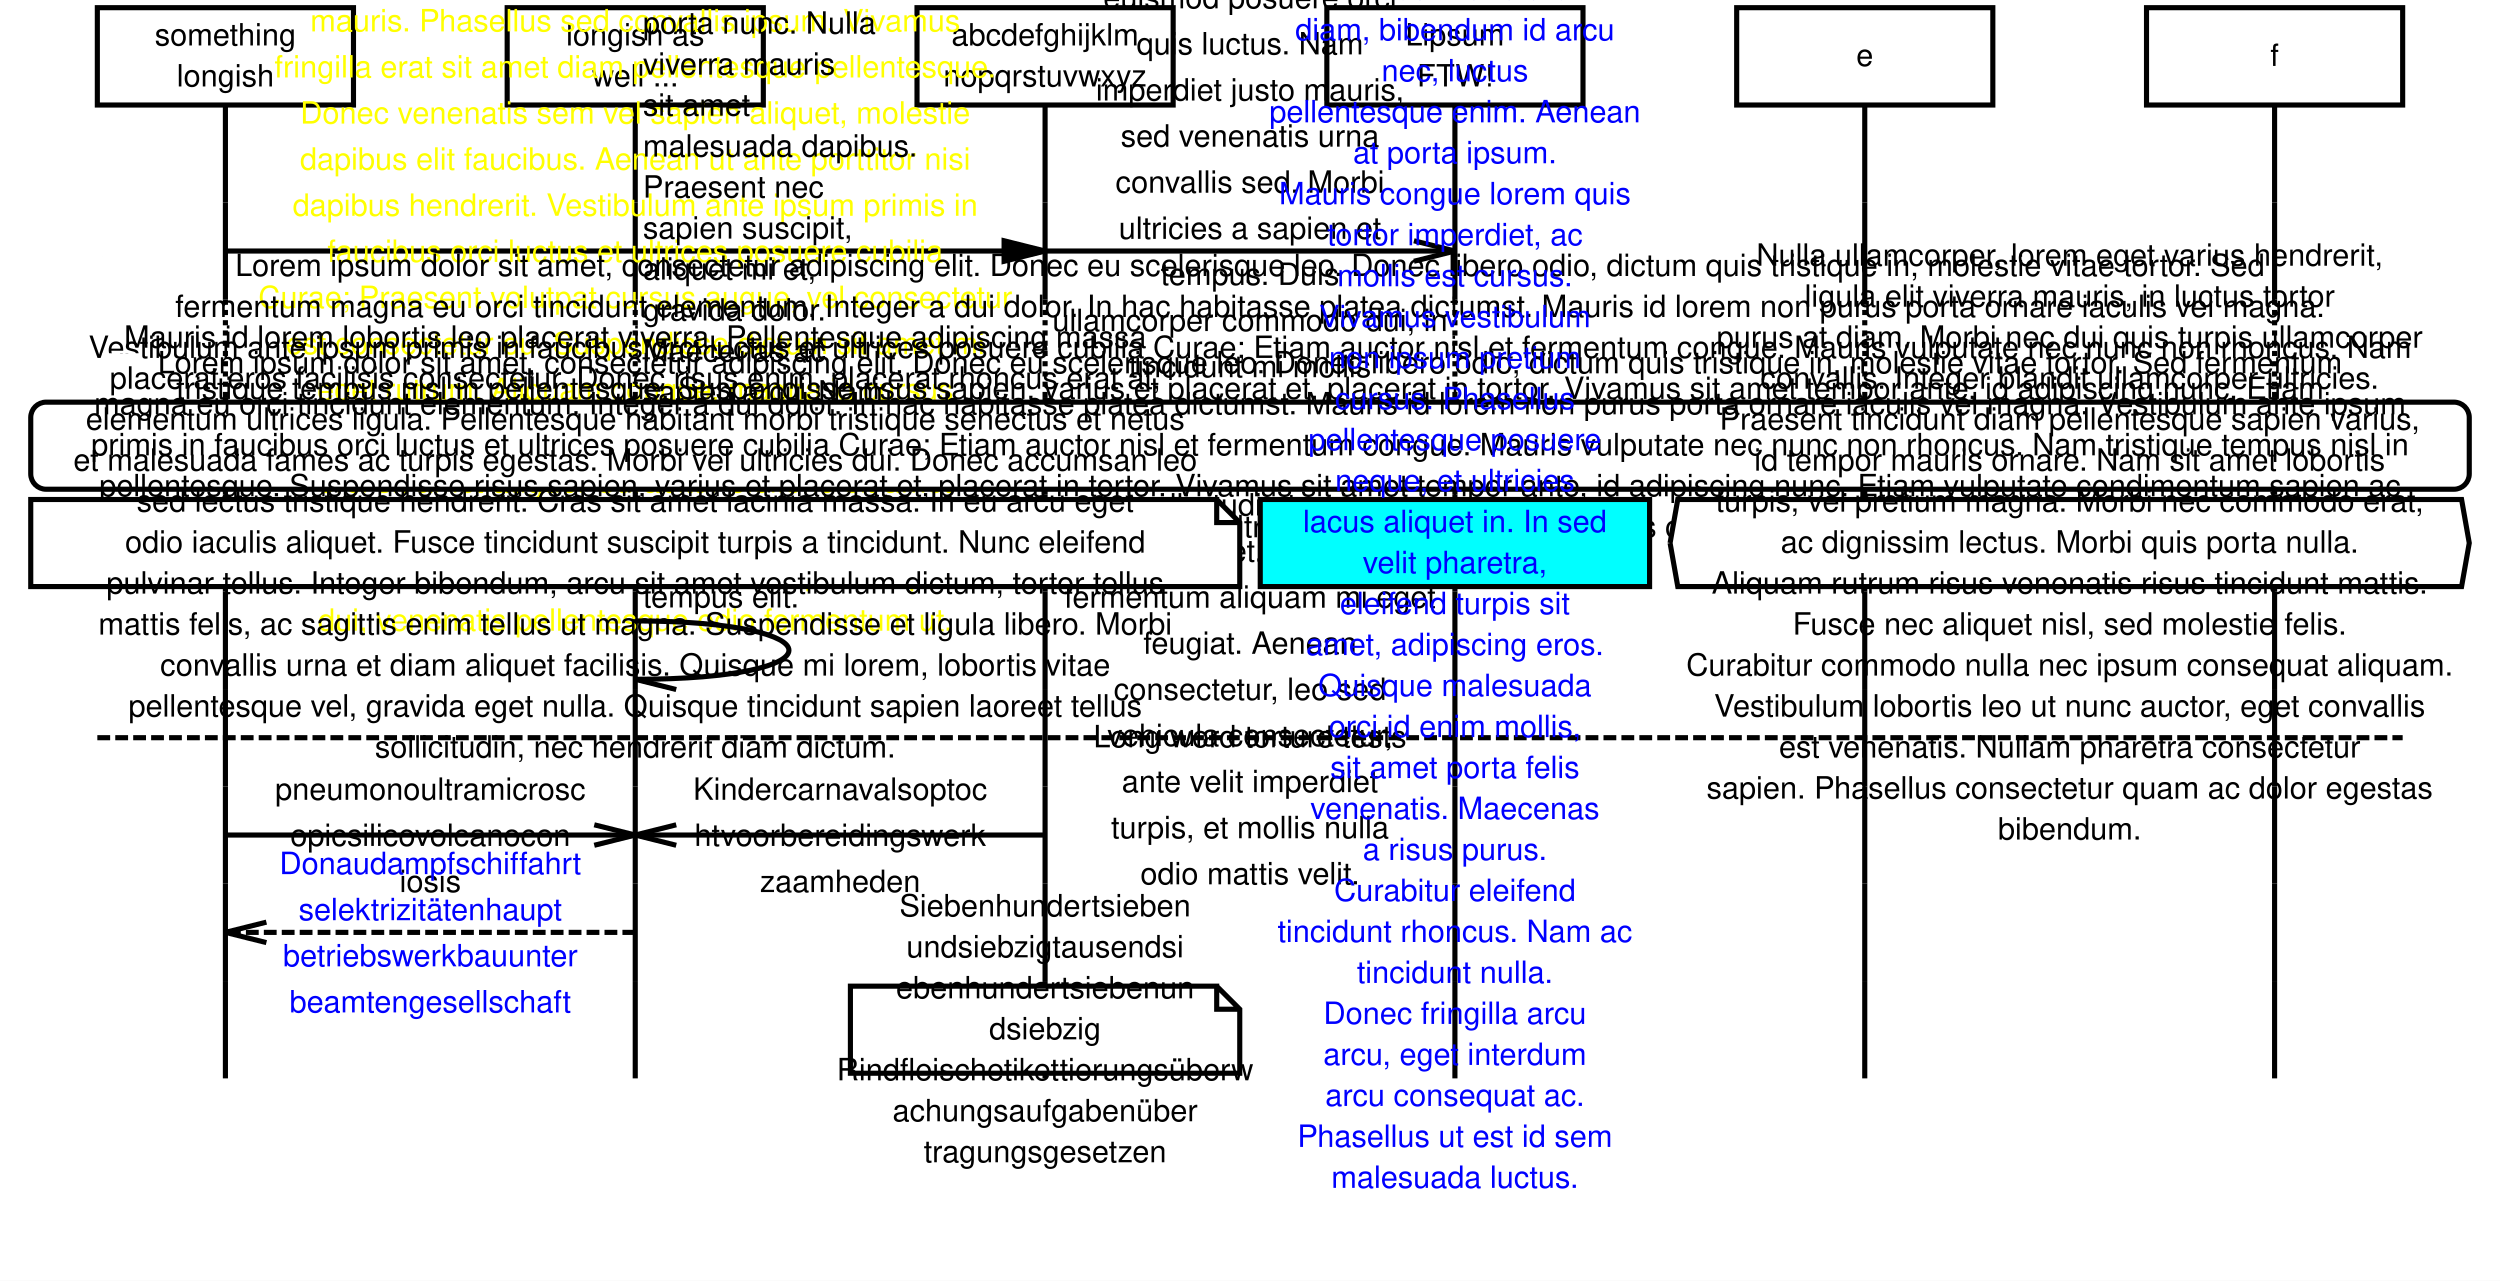
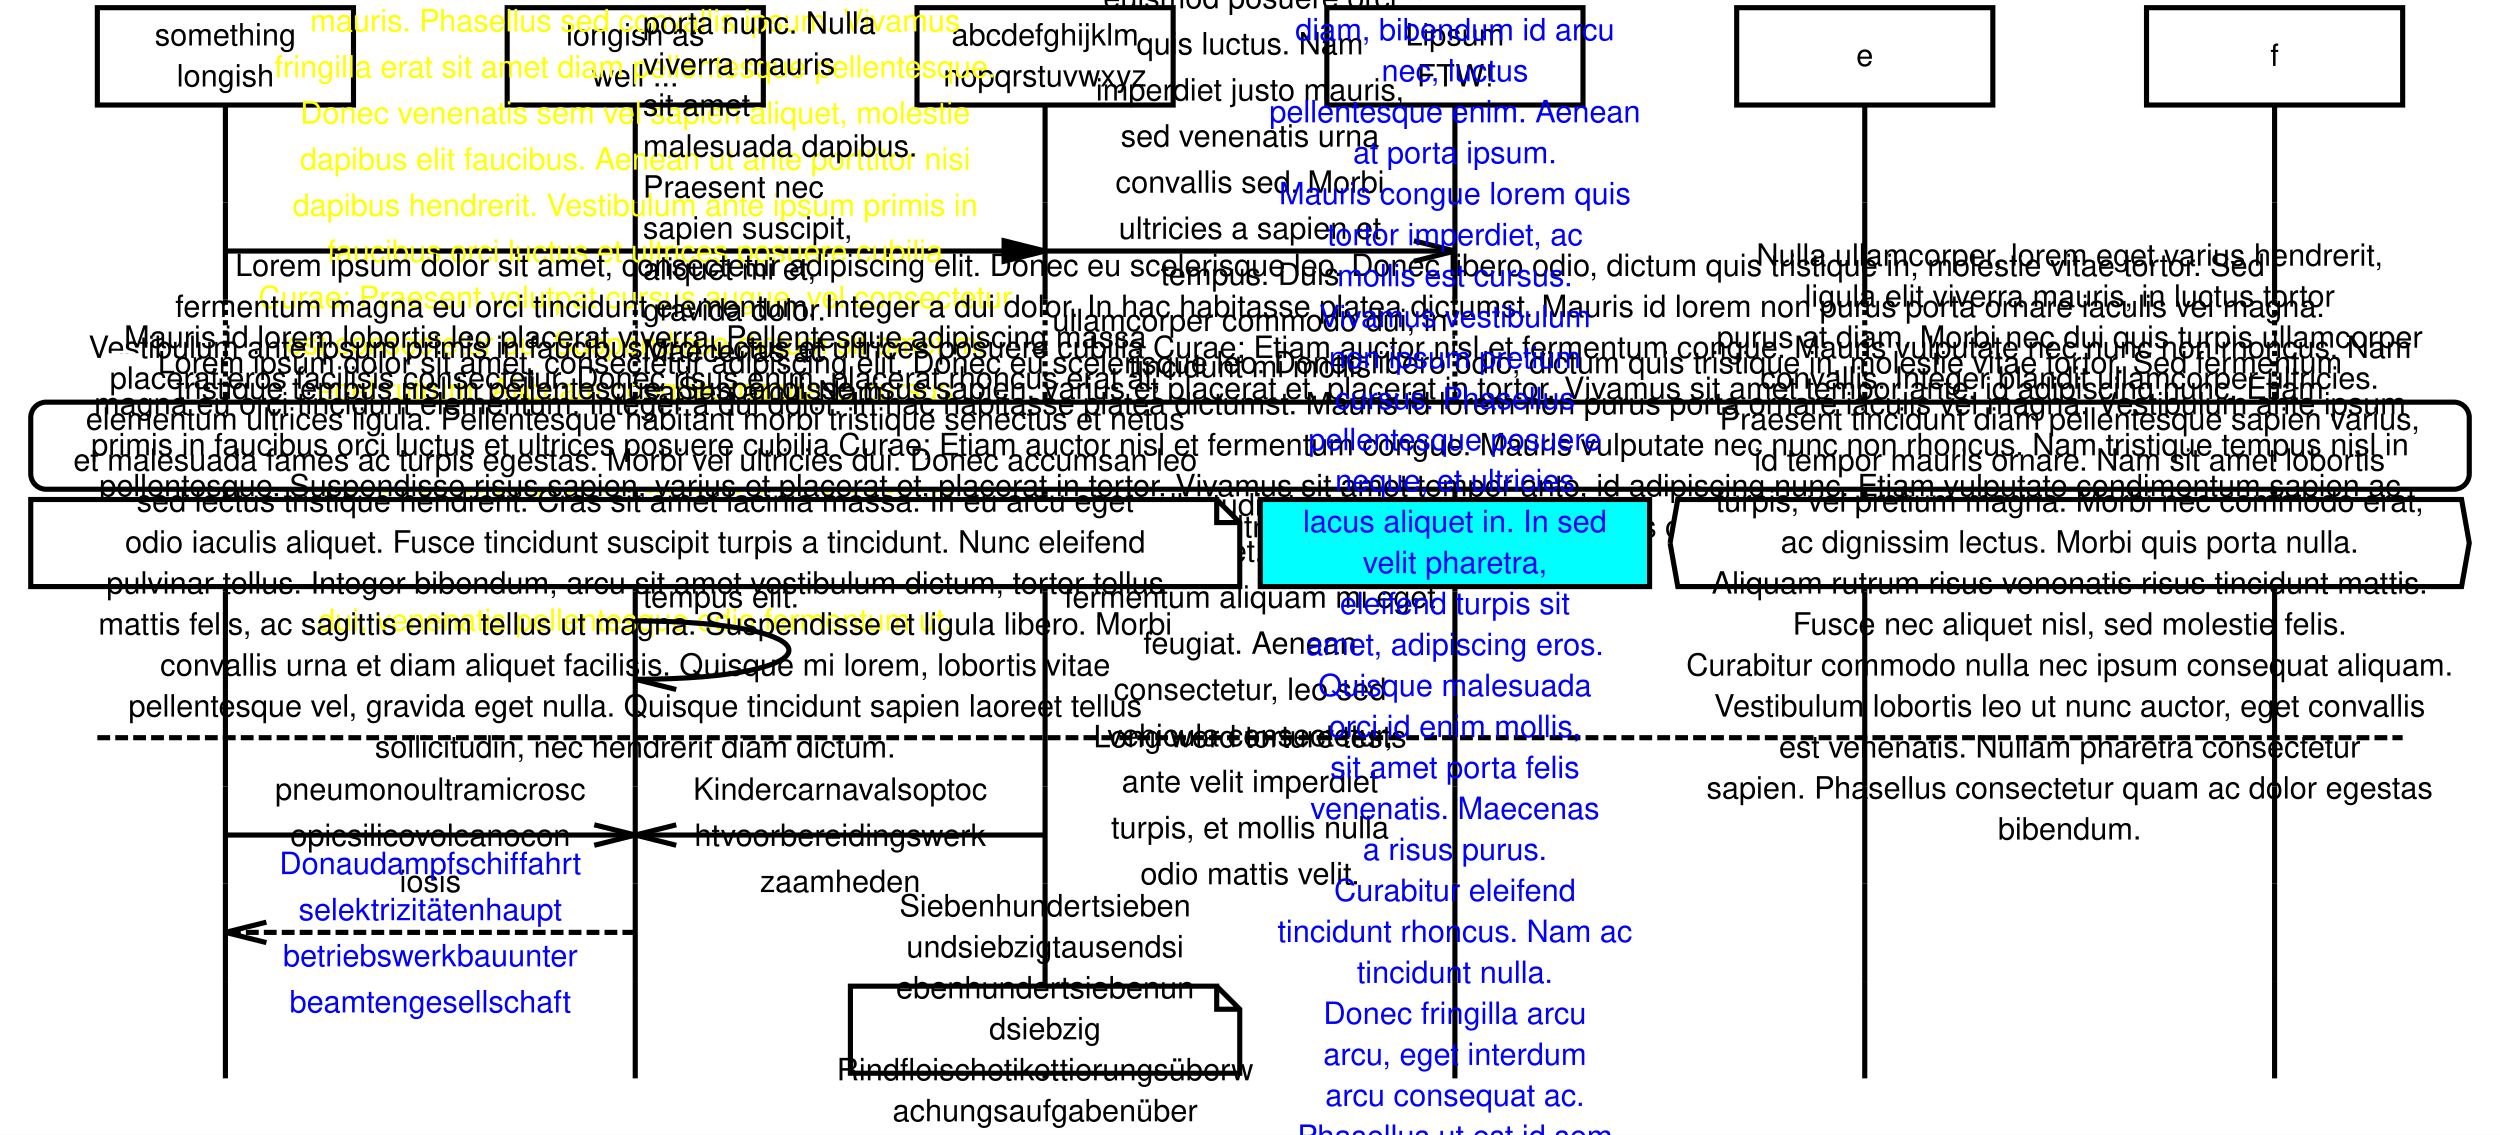
- <svg xmlns="http://www.w3.org/2000/svg" xmlns:xlink="http://www.w3.org/1999/xlink" version="1.1" id="mscgen_js-svg-__svg" class="mscgenjs-fence" width="976" height="500">
+ <svg xmlns="http://www.w3.org/2000/svg" xmlns:xlink="http://www.w3.org/1999/xlink" version="1.1" id="mscgen_js-svg-__svg" class="mscgenjs-fence" width="976" height="443">
  <defs>
    <style type="text/css">svg.mscgenjs-fence{font-family:Helvetica,sans-serif;font-size:12px;font-weight:normal;font-style:normal;text-decoration:none;background-color:white;stroke:black;stroke-width:2;color:black;}.mscgenjs-fence rect{fill:none;stroke:black;}.mscgenjs-fence rect.entity{fill:white;}.mscgenjs-fence rect.label-text-background{fill:white;stroke:white;stroke-width:0;}.mscgenjs-fence rect.bglayer{fill:white;stroke:white;stroke-width:0;}.mscgenjs-fence line{stroke:black;}.mscgenjs-fence line.return{stroke-dasharray:5,2;}.mscgenjs-fence line.comment{stroke-dasharray:5,2;}.mscgenjs-fence line.inline_expression_divider{stroke-dasharray:10,5;}.mscgenjs-fence text{color:inherit;stroke:none;text-anchor:middle;}.mscgenjs-fence text.entity-text{text-decoration:underline;}.mscgenjs-fence text.anchor-start{text-anchor:start;}.mscgenjs-fence path{stroke:black;color:black;fill:none;}.mscgenjs-fence .arrow-marker{overflow:visible;}.mscgenjs-fence .arrow-style{stroke-width:1;}.mscgenjs-fence .arcrowomit{stroke-dasharray:2,2;}.mscgenjs-fence rect.box, .mscgenjs-fence path.box{fill:white;}.mscgenjs-fence .inherit{stroke:inherit;color:inherit;}.mscgenjs-fence .inherit-fill{fill:inherit;}.mscgenjs-fence .watermark{stroke:black;color:black;fill:black;font-size:48pt;font-weight:bold;opacity:0.14;}</style>
    <marker orient="auto" id="mscgen_js-svg-__svgcallback-black" class="arrow-marker" viewBox="0 0 10 10" refX="9" refY="3" markerUnits="strokeWidth" markerWidth="10" markerHeight="10">
      <path d="M 1,1 l 8,2 l-8,2" class="arrow-style" style="stroke-dasharray:100,1;stroke:black" />
    </marker>
    <marker orient="auto" id="mscgen_js-svg-__svgcallback-l-black" class="arrow-marker" viewBox="0 0 10 10" refX="9" refY="3" markerUnits="strokeWidth" markerWidth="10" markerHeight="10">
      <path d="M17,1 l-8,2 l 8,2" class="arrow-style" style="stroke-dasharray:100,1;stroke:black" />
    </marker>
    <marker orient="auto" id="mscgen_js-svg-__svgmethod-black" class="arrow-marker" viewBox="0 0 10 10" refX="9" refY="3" markerUnits="strokeWidth" markerWidth="10" markerHeight="10">
      <polygon points="1,1  9,3  1,5" class="arrow-style" stroke="black" fill="black" />
    </marker>
    <marker orient="auto" id="mscgen_js-svg-__svgmethod-l-black" class="arrow-marker" viewBox="0 0 10 10" refX="9" refY="3" markerUnits="strokeWidth" markerWidth="10" markerHeight="10">
      <polygon points="17,1 9,3 17,5" class="arrow-style" stroke="black" fill="black" />
    </marker>
    <marker orient="auto" id="mscgen_js-svg-__svgsignal-black" class="arrow-marker" viewBox="0 0 10 10" refX="9" refY="3" markerUnits="strokeWidth" markerWidth="10" markerHeight="10">
      <path d="M9,3 l-8, 2" class="arrow-style" style="stroke-dasharray:100,1;stroke:black" />
    </marker>
    <marker orient="auto" id="mscgen_js-svg-__svgsignal-u-black" class="arrow-marker" viewBox="0 0 10 10" refX="9" refY="3" markerUnits="strokeWidth" markerWidth="10" markerHeight="10">
      <path d="M9,3 l-8,-2" class="arrow-style" style="stroke-dasharray:100,1;stroke:black" />
    </marker>
    <marker orient="auto" id="mscgen_js-svg-__svgsignal-l-black" class="arrow-marker" viewBox="0 0 10 10" refX="9" refY="3" markerUnits="strokeWidth" markerWidth="10" markerHeight="10">
      <path d="M9,3 l 8, 2" class="arrow-style" style="stroke-dasharray:100,1;stroke:black" />
    </marker>
    <marker orient="auto" id="mscgen_js-svg-__svgsignal-lu-black" class="arrow-marker" viewBox="0 0 10 10" refX="9" refY="3" markerUnits="strokeWidth" markerWidth="10" markerHeight="10">
      <path d="M9,3 l 8,-2" class="arrow-style" style="stroke-dasharray:100,1;stroke:black" />
    </marker>
    <g id="mscgen_js-svg-__svg__defs">
      <g id="mscgen_js-svg-__svgentities">
        <g id="mscgen_js-svg-__svga">
          <rect width="100" height="38" class="entity" />
          <g>
            <text x="50" y="14.75" class="entity-text ">
              <tspan>something</tspan>
            </text>
            <text x="50" y="30.75" class="entity-text ">
              <tspan>longish </tspan>
            </text>
          </g>
        </g>
        <g id="mscgen_js-svg-__svgb">
          <rect width="100" height="38" x="160" class="entity" />
          <g>
            <text x="210" y="14.75" class="entity-text ">
              <tspan>longish as</tspan>
            </text>
            <text x="210" y="30.75" class="entity-text ">
              <tspan>well ...</tspan>
            </text>
          </g>
        </g>
        <g id="mscgen_js-svg-__svgc">
          <rect width="100" height="38" x="320" class="entity" />
          <g>
            <text x="370" y="14.75" class="entity-text ">
              <tspan>abcdefghijklm</tspan>
            </text>
            <text x="370" y="30.75" class="entity-text ">
              <tspan>nopqrstuvwxyz</tspan>
            </text>
          </g>
        </g>
        <g id="mscgen_js-svg-__svgd">
          <rect width="100" height="38" x="480" class="entity" />
          <g>
            <text x="530" y="14.75" class="entity-text ">
              <tspan>Lipsum</tspan>
            </text>
            <text x="530" y="30.75" class="entity-text ">
              <tspan>FTW!</tspan>
            </text>
          </g>
        </g>
        <g id="mscgen_js-svg-__svge">
          <rect width="100" height="38" x="640" class="entity" />
          <g>
            <text x="690" y="22.75" class="entity-text ">
              <tspan>e</tspan>
            </text>
          </g>
        </g>
        <g id="mscgen_js-svg-__svgf">
          <rect width="100" height="38" x="800" class="entity" />
          <g>
            <text x="850" y="22.75" class="entity-text ">
              <tspan>f</tspan>
            </text>
          </g>
        </g>
      </g>
      <g id="mscgen_js-svg-__svgarcrow">
        <line x1="50" y1="-19" x2="50" y2="19" class="mscgen_js-svg-__svgarcrow" />
        <line x1="210" y1="-19" x2="210" y2="19" class="mscgen_js-svg-__svgarcrow" />
        <line x1="370" y1="-19" x2="370" y2="19" class="mscgen_js-svg-__svgarcrow" />
        <line x1="530" y1="-19" x2="530" y2="19" class="mscgen_js-svg-__svgarcrow" />
        <line x1="690" y1="-19" x2="690" y2="19" class="mscgen_js-svg-__svgarcrow" />
        <line x1="850" y1="-19" x2="850" y2="19" class="mscgen_js-svg-__svgarcrow" />
      </g>
      <g id="mscgen_js-svg-__svg0_0">
        <line x1="50" y1="0" x2="370" y2="0" class="arc directional method" style="stroke:black" marker-end="url(#mscgen_js-svg-__svgmethod-black)" />
        <g>
          <rect width="15" height="15" x="2" y="2" class="label-text-background" style="fill:black; stroke:black;" />
          <text x="210" y="-139.75" class="directional-text method-text " style="fill:yellow;">
            <tspan>Phasellus elementum neque mauris, ut tempus nunc</tspan>
          </text>
          <rect width="15" height="15" x="2" y="2" class="label-text-background" style="fill:black; stroke:black;" />
          <text x="210" y="-121.75" class="directional-text method-text " style="fill:yellow;">
            <tspan>suscipit rutrum. Etiam id pretium nisl, a</tspan>
          </text>
          <rect width="15" height="15" x="2" y="2" class="label-text-background" style="fill:black; stroke:black;" />
          <text x="210" y="-103.75" class="directional-text method-text " style="fill:yellow;">
            <tspan>consectetur orci. Mauris et iaculis tellus, eu tristique</tspan>
          </text>
          <rect width="15" height="15" x="2" y="2" class="label-text-background" style="fill:black; stroke:black;" />
          <text x="210" y="-85.75" class="directional-text method-text " style="fill:yellow;">
            <tspan>mauris. Phasellus sed convallis ipsum. Vivamus</tspan>
          </text>
          <rect width="15" height="15" x="2" y="2" class="label-text-background" style="fill:black; stroke:black;" />
          <text x="210" y="-67.75" class="directional-text method-text " style="fill:yellow;">
            <tspan>fringilla erat sit amet diam pellentesque pellentesque.</tspan>
          </text>
          <rect width="15" height="15" x="2" y="2" class="label-text-background" style="fill:black; stroke:black;" />
          <text x="210" y="-49.75" class="directional-text method-text " style="fill:yellow;">
            <tspan>Donec venenatis sem vel sapien aliquet, molestie</tspan>
          </text>
          <rect width="15" height="15" x="2" y="2" class="label-text-background" style="fill:black; stroke:black;" />
          <text x="210" y="-31.75" class="directional-text method-text " style="fill:yellow;">
            <tspan>dapibus elit faucibus. Aenean ut ante porttitor nisi</tspan>
          </text>
          <rect width="15" height="15" x="2" y="2" class="label-text-background" style="fill:black; stroke:black;" />
          <text x="210" y="-13.75" class="directional-text method-text " style="fill:yellow;">
            <tspan>dapibus hendrerit. Vestibulum ante ipsum primis in</tspan>
          </text>
          <rect width="15" height="15" x="2" y="2" class="label-text-background" style="fill:black; stroke:black;" />
          <text x="210" y="4.25" class="directional-text method-text " style="fill:yellow;">
            <tspan>faucibus orci luctus et ultrices posuere cubilia</tspan>
          </text>
          <rect width="15" height="15" x="2" y="2" class="label-text-background" style="fill:black; stroke:black;" />
          <text x="210" y="22.25" class="directional-text method-text " style="fill:yellow;">
            <tspan>Curae; Praesent volutpat cursus augue, vel consectetur</tspan>
          </text>
          <rect width="15" height="15" x="2" y="2" class="label-text-background" style="fill:black; stroke:black;" />
          <text x="210" y="40.25" class="directional-text method-text " style="fill:yellow;">
            <tspan>est consectetur eu. Suspendisse dictum sit amet mi</tspan>
          </text>
          <rect width="15" height="15" x="2" y="2" class="label-text-background" style="fill:black; stroke:black;" />
          <text x="210" y="58.25" class="directional-text method-text " style="fill:yellow;">
            <tspan>eget rutrum. Aliquam congue, magna id cursus</tspan>
          </text>
          <rect width="15" height="15" x="2" y="2" class="label-text-background" style="fill:black; stroke:black;" />
          <text x="210" y="76.25" class="directional-text method-text " style="fill:yellow;">
            <tspan>scelerisque, orci justo dignissim erat, a gravida nisi</tspan>
          </text>
          <rect width="15" height="15" x="2" y="2" class="label-text-background" style="fill:black; stroke:black;" />
          <text x="210" y="94.25" class="directional-text method-text " style="fill:yellow;">
            <tspan>orci sit amet augue. Curabitur eleifend sit amet</tspan>
          </text>
          <rect width="15" height="15" x="2" y="2" class="label-text-background" style="fill:black; stroke:black;" />
          <text x="210" y="112.25" class="directional-text method-text " style="fill:yellow;">
            <tspan>sapien sit amet dignissim. Nam mi nibh, sagittis a arcu</tspan>
          </text>
          <rect width="15" height="15" x="2" y="2" class="label-text-background" style="fill:black; stroke:black;" />
          <text x="210" y="130.25" class="directional-text method-text " style="fill:yellow;">
            <tspan>auctor, viverra rutrum lorem. Nulla vulputate quam</tspan>
          </text>
          <rect width="15" height="15" x="2" y="2" class="label-text-background" style="fill:black; stroke:black;" />
          <text x="210" y="148.25" class="directional-text method-text " style="fill:yellow;">
            <tspan>dui, venenatis pellentesque odio fermentum ut.</tspan>
          </text>
        </g>
      </g>
      <g id="mscgen_js-svg-__svg0_1">
        <line x1="370" y1="0" x2="530" y2="0" class="arc directional callback" style="stroke:black" marker-end="url(#mscgen_js-svg-__svgcallback-black)" />
        <g>
          <rect width="15" height="15" x="2" y="2" class="label-text-background" />
          <text x="450" y="-238.75" class="directional-text callback-text ">
            <tspan>Sed interdum justo</tspan>
          </text>
          <rect width="15" height="15" x="2" y="2" class="label-text-background" />
          <text x="450" y="-220.75" class="directional-text callback-text ">
            <tspan>fringilla magna</tspan>
          </text>
          <rect width="15" height="15" x="2" y="2" class="label-text-background" />
          <text x="450" y="-202.75" class="directional-text callback-text ">
            <tspan>cursus dignissim. Integer</tspan>
          </text>
          <rect width="15" height="15" x="2" y="2" class="label-text-background" />
          <text x="450" y="-184.75" class="directional-text callback-text ">
            <tspan>mattis, felis ut</tspan>
          </text>
          <rect width="15" height="15" x="2" y="2" class="label-text-background" />
          <text x="450" y="-166.75" class="directional-text callback-text ">
            <tspan>placerat commodo, metus</tspan>
          </text>
          <rect width="15" height="15" x="2" y="2" class="label-text-background" />
          <text x="450" y="-148.75" class="directional-text callback-text ">
            <tspan>enim sagittis elit,</tspan>
          </text>
          <rect width="15" height="15" x="2" y="2" class="label-text-background" />
          <text x="450" y="-130.75" class="directional-text callback-text ">
            <tspan>nec rutrum erat diam</tspan>
          </text>
          <rect width="15" height="15" x="2" y="2" class="label-text-background" />
          <text x="450" y="-112.75" class="directional-text callback-text ">
            <tspan>vitae erat. Vestibulum</tspan>
          </text>
          <rect width="15" height="15" x="2" y="2" class="label-text-background" />
          <text x="450" y="-94.75" class="directional-text callback-text ">
            <tspan>euismod posuere orci</tspan>
          </text>
          <rect width="15" height="15" x="2" y="2" class="label-text-background" />
          <text x="450" y="-76.75" class="directional-text callback-text ">
            <tspan>quis luctus. Nam</tspan>
          </text>
          <rect width="15" height="15" x="2" y="2" class="label-text-background" />
          <text x="450" y="-58.75" class="directional-text callback-text ">
            <tspan>imperdiet justo mauris,</tspan>
          </text>
          <rect width="15" height="15" x="2" y="2" class="label-text-background" />
          <text x="450" y="-40.75" class="directional-text callback-text ">
            <tspan>sed venenatis urna</tspan>
          </text>
          <rect width="15" height="15" x="2" y="2" class="label-text-background" />
          <text x="450" y="-22.75" class="directional-text callback-text ">
            <tspan>convallis sed. Morbi</tspan>
          </text>
          <rect width="15" height="15" x="2" y="2" class="label-text-background" />
          <text x="450" y="-4.75" class="directional-text callback-text ">
            <tspan>ultricies a sapien et</tspan>
          </text>
          <rect width="15" height="15" x="2" y="2" class="label-text-background" />
          <text x="450" y="13.25" class="directional-text callback-text ">
            <tspan>tempus. Duis</tspan>
          </text>
          <rect width="15" height="15" x="2" y="2" class="label-text-background" />
          <text x="450" y="31.25" class="directional-text callback-text ">
            <tspan>ullamcorper commodo dui, in</tspan>
          </text>
          <rect width="15" height="15" x="2" y="2" class="label-text-background" />
          <text x="450" y="49.25" class="directional-text callback-text ">
            <tspan>tincidunt mi mollis</tspan>
          </text>
          <rect width="15" height="15" x="2" y="2" class="label-text-background" />
          <text x="450" y="67.25" class="directional-text callback-text ">
            <tspan>bibendum. Aenean rutrum</tspan>
          </text>
          <rect width="15" height="15" x="2" y="2" class="label-text-background" />
          <text x="450" y="85.25" class="directional-text callback-text ">
            <tspan>felis tellus, vitae</tspan>
          </text>
          <rect width="15" height="15" x="2" y="2" class="label-text-background" />
          <text x="450" y="103.25" class="directional-text callback-text ">
            <tspan>sollicitudin turpis</tspan>
          </text>
          <rect width="15" height="15" x="2" y="2" class="label-text-background" />
          <text x="450" y="121.25" class="directional-text callback-text ">
            <tspan>aliquam et. Quisque</tspan>
          </text>
          <rect width="15" height="15" x="2" y="2" class="label-text-background" />
          <text x="450" y="139.25" class="directional-text callback-text ">
            <tspan>fermentum aliquam mi eget</tspan>
          </text>
          <rect width="15" height="15" x="2" y="2" class="label-text-background" />
          <text x="450" y="157.25" class="directional-text callback-text ">
            <tspan>feugiat. Aenean</tspan>
          </text>
          <rect width="15" height="15" x="2" y="2" class="label-text-background" />
          <text x="450" y="175.25" class="directional-text callback-text ">
            <tspan>consectetur, leo sed</tspan>
          </text>
          <rect width="15" height="15" x="2" y="2" class="label-text-background" />
          <text x="450" y="193.25" class="directional-text callback-text ">
            <tspan>vehicula consectetur,</tspan>
          </text>
          <rect width="15" height="15" x="2" y="2" class="label-text-background" />
          <text x="450" y="211.25" class="directional-text callback-text ">
            <tspan>ante velit imperdiet</tspan>
          </text>
          <rect width="15" height="15" x="2" y="2" class="label-text-background" />
          <text x="450" y="229.25" class="directional-text callback-text ">
            <tspan>turpis, et mollis nulla</tspan>
          </text>
          <rect width="15" height="15" x="2" y="2" class="label-text-background" />
          <text x="450" y="247.25" class="directional-text callback-text ">
            <tspan>odio mattis velit.</tspan>
          </text>
        </g>
      </g>
      <g id="mscgen_js-svg-__svgarcrow_0">
        <line x1="50" y1="-19" x2="50" y2="19" class="arcrow" />
        <line x1="210" y1="-19" x2="210" y2="19" class="arcrow" />
        <line x1="370" y1="-19" x2="370" y2="19" class="arcrow" />
        <line x1="530" y1="-19" x2="530" y2="19" class="arcrow" />
        <line x1="690" y1="-19" x2="690" y2="19" class="arcrow" />
        <line x1="850" y1="-19" x2="850" y2="19" class="arcrow" />
      </g>
      <g id="mscgen_js-svg-__svg1_0">
        <g id="mscgen_js-svg-__svg1_0_lbl">
          <rect width="15" height="15" x="2" y="2" class="label-text-background" />
          <text x="450" y="-28.25" class="empty-text omitted-row-text ">
            <tspan>Lorem ipsum dolor sit amet, consectetur adipiscing elit. Donec eu scelerisque leo. Donec libero odio, dictum quis tristique in, molestie vitae tortor. Sed</tspan>
          </text>
          <rect width="15" height="15" x="2" y="2" class="label-text-background" />
          <text x="450" y="-12.25" class="empty-text omitted-row-text ">
            <tspan>fermentum magna eu orci tincidunt elementum. Integer a dui dolor. In hac habitasse platea dictumst. Mauris id lorem non purus porta ornare iaculis vel magna.</tspan>
          </text>
          <rect width="15" height="15" x="2" y="2" class="label-text-background" />
          <text x="450" y="3.75" class="empty-text omitted-row-text ">
            <tspan>Vestibulum ante ipsum primis in faucibus orci luctus et ultrices posuere cubilia Curae; Etiam auctor nisl et fermentum congue. Mauris vulputate nec nunc non rhoncus. Nam</tspan>
          </text>
          <rect width="15" height="15" x="2" y="2" class="label-text-background" />
          <text x="450" y="19.75" class="empty-text omitted-row-text ">
            <tspan>tristique tempus nisl in pellentesque. Suspendisse risus sapien, varius et placerat et, placerat in tortor. Vivamus sit amet tempor ante, id adipiscing nunc. Etiam</tspan>
          </text>
          <rect width="15" height="15" x="2" y="2" class="label-text-background" />
          <text x="450" y="35.75" class="empty-text omitted-row-text ">
            <tspan>vulputate condimentum sapien ac blandit. Ut laoreet erat sit amet arcu consectetur ultrices. Sed iaculis nibh facilisis convallis consequat.</tspan>
          </text>
        </g>
      </g>
      <g id="mscgen_js-svg-__svgarcrow_1">
        <line x1="50" y1="-19" x2="50" y2="19" class="arcrowomit" />
        <line x1="210" y1="-19" x2="210" y2="19" class="arcrowomit" />
        <line x1="370" y1="-19" x2="370" y2="19" class="arcrowomit" />
        <line x1="530" y1="-19" x2="530" y2="19" class="arcrowomit" />
        <line x1="690" y1="-19" x2="690" y2="19" class="arcrowomit" />
        <line x1="850" y1="-19" x2="850" y2="19" class="arcrowomit" />
      </g>
      <g id="mscgen_js-svg-__svg2_0">
        <rect width="952" height="34" x="-26" y="-17" rx="6" ry="6" class="box rbox" />
        <g>
          <text x="450" y="-28.25" class="box-text rbox-text ">
            <tspan>Lorem ipsum dolor sit amet, consectetur adipiscing elit. Donec eu scelerisque leo. Donec libero odio, dictum quis tristique in, molestie vitae tortor. Sed fermentum</tspan>
          </text>
          <text x="450" y="-12.25" class="box-text rbox-text ">
            <tspan>magna eu orci tincidunt elementum. Integer a dui dolor. In hac habitasse platea dictumst. Mauris id lorem non purus porta ornare iaculis vel magna. Vestibulum ante ipsum</tspan>
          </text>
          <text x="450" y="3.75" class="box-text rbox-text ">
            <tspan>primis in faucibus orci luctus et ultrices posuere cubilia Curae; Etiam auctor nisl et fermentum congue. Mauris vulputate nec nunc non rhoncus. Nam tristique tempus nisl in</tspan>
          </text>
          <text x="450" y="19.75" class="box-text rbox-text ">
            <tspan>pellentesque. Suspendisse risus sapien, varius et placerat et, placerat in tortor. Vivamus sit amet tempor ante, id adipiscing nunc. Etiam vulputate condimentum sapien ac</tspan>
          </text>
          <text x="450" y="35.75" class="box-text rbox-text ">
            <tspan>blandit. Ut laoreet erat sit amet arcu consectetur ultrices. Sed iaculis nibh facilisis convallis consequat.</tspan>
          </text>
        </g>
      </g>
      <g id="mscgen_js-svg-__svgarcrow_2">
        <line x1="50" y1="-19" x2="50" y2="19" class="arcrow" />
        <line x1="210" y1="-19" x2="210" y2="19" class="arcrow" />
        <line x1="370" y1="-19" x2="370" y2="19" class="arcrow" />
        <line x1="530" y1="-19" x2="530" y2="19" class="arcrow" />
        <line x1="690" y1="-19" x2="690" y2="19" class="arcrow" />
        <line x1="850" y1="-19" x2="850" y2="19" class="arcrow" />
      </g>
      <g id="mscgen_js-svg-__svg3_0">
        <path d="M-26,-17l463,0 l0,9 l9,0 m-9,-9 l9,9 l0,25 l-472,0 l0,-35 " class="box note" />
        <g>
          <text x="210" y="-76.25" class="box-text note-text ">
            <tspan>Mauris id lorem lobortis leo placerat viverra. Pellentesque adipiscing massa</tspan>
          </text>
          <text x="210" y="-60.25" class="box-text note-text ">
            <tspan>placerat eros facilisis consectetur. Donec risus enim, placerat rhoncus erat at,</tspan>
          </text>
          <text x="210" y="-44.25" class="box-text note-text ">
            <tspan>elementum ultrices ligula. Pellentesque habitant morbi tristique senectus et netus</tspan>
          </text>
          <text x="210" y="-28.25" class="box-text note-text ">
            <tspan>et malesuada fames ac turpis egestas. Morbi vel ultricies dui. Donec accumsan leo</tspan>
          </text>
          <text x="210" y="-12.25" class="box-text note-text ">
            <tspan>sed lectus tristique hendrerit. Cras sit amet lacinia massa. In eu arcu eget</tspan>
          </text>
          <text x="210" y="3.75" class="box-text note-text ">
            <tspan>odio iaculis aliquet. Fusce tincidunt suscipit turpis a tincidunt. Nunc eleifend</tspan>
          </text>
          <text x="210" y="19.75" class="box-text note-text ">
            <tspan>pulvinar tellus. Integer bibendum, arcu sit amet vestibulum dictum, tortor tellus</tspan>
          </text>
          <text x="210" y="35.75" class="box-text note-text ">
            <tspan>mattis felis, ac sagittis enim tellus ut magna. Suspendisse et ligula libero. Morbi</tspan>
          </text>
          <text x="210" y="51.75" class="box-text note-text ">
            <tspan>convallis urna et diam aliquet facilisis. Quisque mi lorem, lobortis vitae</tspan>
          </text>
          <text x="210" y="67.75" class="box-text note-text ">
            <tspan>pellentesque vel, gravida eget nulla. Quisque tincidunt sapien laoreet tellus</tspan>
          </text>
          <text x="210" y="83.75" class="box-text note-text ">
            <tspan>sollicitudin, nec hendrerit diam dictum.</tspan>
          </text>
        </g>
      </g>
      <g id="mscgen_js-svg-__svg3_1">
        <rect width="152" height="34" x="454" y="-17" class="box" style="fill:cyan;" />
        <g>
          <text x="530" y="-244.25" class="box-text " style="fill:blue;">
            <tspan>Morbi dapibus</tspan>
          </text>
          <text x="530" y="-228.25" class="box-text " style="fill:blue;">
            <tspan>augue in velit bibendum</tspan>
          </text>
          <text x="530" y="-212.25" class="box-text " style="fill:blue;">
            <tspan>mattis. Nunc elit</tspan>
          </text>
          <text x="530" y="-196.25" class="box-text " style="fill:blue;">
            <tspan>diam, bibendum id arcu</tspan>
          </text>
          <text x="530" y="-180.25" class="box-text " style="fill:blue;">
            <tspan>nec, luctus</tspan>
          </text>
          <text x="530" y="-164.25" class="box-text " style="fill:blue;">
            <tspan>pellentesque enim. Aenean</tspan>
          </text>
          <text x="530" y="-148.25" class="box-text " style="fill:blue;">
            <tspan>at porta ipsum.</tspan>
          </text>
          <text x="530" y="-132.25" class="box-text " style="fill:blue;">
            <tspan>Mauris congue lorem quis</tspan>
          </text>
          <text x="530" y="-116.25" class="box-text " style="fill:blue;">
            <tspan>tortor imperdiet, ac</tspan>
          </text>
          <text x="530" y="-100.25" class="box-text " style="fill:blue;">
            <tspan>mollis est cursus.</tspan>
          </text>
          <text x="530" y="-84.25" class="box-text " style="fill:blue;">
            <tspan>Vivamus vestibulum</tspan>
          </text>
          <text x="530" y="-68.25" class="box-text " style="fill:blue;">
            <tspan>non ipsum pretium</tspan>
          </text>
          <text x="530" y="-52.25" class="box-text " style="fill:blue;">
            <tspan>cursus. Phasellus</tspan>
          </text>
          <text x="530" y="-36.25" class="box-text " style="fill:blue;">
            <tspan>pellentesque posuere</tspan>
          </text>
          <text x="530" y="-20.25" class="box-text " style="fill:blue;">
            <tspan>neque, et ultricies</tspan>
          </text>
          <text x="530" y="-4.25" class="box-text " style="fill:blue;">
            <tspan>lacus aliquet in. In sed</tspan>
          </text>
          <text x="530" y="11.75" class="box-text " style="fill:blue;">
            <tspan>velit pharetra,</tspan>
          </text>
          <text x="530" y="27.75" class="box-text " style="fill:blue;">
            <tspan>eleifend turpis sit</tspan>
          </text>
          <text x="530" y="43.75" class="box-text " style="fill:blue;">
            <tspan>amet, adipiscing eros.</tspan>
          </text>
          <text x="530" y="59.75" class="box-text " style="fill:blue;">
            <tspan>Quisque malesuada</tspan>
          </text>
          <text x="530" y="75.75" class="box-text " style="fill:blue;">
            <tspan>orci id enim mollis,</tspan>
          </text>
          <text x="530" y="91.75" class="box-text " style="fill:blue;">
            <tspan>sit amet porta felis</tspan>
          </text>
          <text x="530" y="107.75" class="box-text " style="fill:blue;">
            <tspan>venenatis. Maecenas</tspan>
          </text>
          <text x="530" y="123.75" class="box-text " style="fill:blue;">
            <tspan>a risus purus.</tspan>
          </text>
          <text x="530" y="139.75" class="box-text " style="fill:blue;">
            <tspan>Curabitur eleifend</tspan>
          </text>
          <text x="530" y="155.75" class="box-text " style="fill:blue;">
            <tspan>tincidunt rhoncus. Nam ac</tspan>
          </text>
          <text x="530" y="171.75" class="box-text " style="fill:blue;">
            <tspan>tincidunt nulla.</tspan>
          </text>
          <text x="530" y="187.75" class="box-text " style="fill:blue;">
            <tspan>Donec fringilla arcu</tspan>
          </text>
          <text x="530" y="203.75" class="box-text " style="fill:blue;">
            <tspan>arcu, eget interdum</tspan>
          </text>
          <text x="530" y="219.75" class="box-text " style="fill:blue;">
            <tspan>arcu consequat ac.</tspan>
          </text>
          <text x="530" y="235.75" class="box-text " style="fill:blue;">
            <tspan>Phasellus ut est id sem</tspan>
          </text>
          <text x="530" y="251.75" class="box-text " style="fill:blue;">
            <tspan>malesuada luctus.</tspan>
          </text>
        </g>
      </g>
      <g id="mscgen_js-svg-__svg3_2">
        <path d="M614,0l3, -17l306,0l3,17l-3,17l-306,0 l-3,-17" class="box abox" />
        <g>
          <text x="770" y="-108.25" class="box-text abox-text ">
            <tspan> Nulla ullamcorper, lorem eget varius hendrerit,</tspan>
          </text>
          <text x="770" y="-92.25" class="box-text abox-text ">
            <tspan>ligula elit viverra mauris, in luctus tortor</tspan>
          </text>
          <text x="770" y="-76.25" class="box-text abox-text ">
            <tspan>purus at diam. Morbi nec dui quis turpis ullamcorper</tspan>
          </text>
          <text x="770" y="-60.25" class="box-text abox-text ">
            <tspan>convallis. Integer blandit ullamcorper ultricies.</tspan>
          </text>
          <text x="770" y="-44.25" class="box-text abox-text ">
            <tspan>Praesent tincidunt diam pellentesque sapien varius,</tspan>
          </text>
          <text x="770" y="-28.25" class="box-text abox-text ">
            <tspan>id tempor mauris ornare. Nam sit amet lobortis</tspan>
          </text>
          <text x="770" y="-12.25" class="box-text abox-text ">
            <tspan>turpis, vel pretium magna. Morbi nec commodo erat,</tspan>
          </text>
          <text x="770" y="3.75" class="box-text abox-text ">
            <tspan>ac dignissim lectus. Morbi quis porta nulla.</tspan>
          </text>
          <text x="770" y="19.75" class="box-text abox-text ">
            <tspan>Aliquam rutrum risus venenatis risus tincidunt mattis.</tspan>
          </text>
          <text x="770" y="35.75" class="box-text abox-text ">
            <tspan>Fusce nec aliquet nisl, sed molestie felis.</tspan>
          </text>
          <text x="770" y="51.75" class="box-text abox-text ">
            <tspan>Curabitur commodo nulla nec ipsum consequat aliquam.</tspan>
          </text>
          <text x="770" y="67.75" class="box-text abox-text ">
            <tspan>Vestibulum lobortis leo ut nunc auctor, eget convallis</tspan>
          </text>
          <text x="770" y="83.75" class="box-text abox-text ">
            <tspan>est venenatis. Nullam pharetra consectetur</tspan>
          </text>
          <text x="770" y="99.75" class="box-text abox-text ">
            <tspan>sapien. Phasellus consectetur quam ac dolor egestas</tspan>
          </text>
          <text x="770" y="115.75" class="box-text abox-text ">
            <tspan>bibendum. </tspan>
          </text>
        </g>
      </g>
      <g id="mscgen_js-svg-__svgarcrow_3">
        <line x1="50" y1="-19" x2="50" y2="19" class="arcrow" />
        <line x1="210" y1="-19" x2="210" y2="19" class="arcrow" />
        <line x1="370" y1="-19" x2="370" y2="19" class="arcrow" />
        <line x1="530" y1="-19" x2="530" y2="19" class="arcrow" />
        <line x1="690" y1="-19" x2="690" y2="19" class="arcrow" />
        <line x1="850" y1="-19" x2="850" y2="19" class="arcrow" />
      </g>
      <g id="mscgen_js-svg-__svg4_0">
        <path d="M210, -7.6 C290,-7.4 290,15.2 210,15.2" class="arc directional signal" style="stroke:black" marker-end="url(#mscgen_js-svg-__svgsignal-u-black)" />
        <g>
          <rect width="15" height="15" x="2" y="2" class="label-text-background" />
          <text x="213" y="-348.85" class="directional-text signal-text anchor-start ">
            <tspan>Etiam</tspan>
          </text>
          <rect width="15" height="15" x="2" y="2" class="label-text-background" />
          <text x="213" y="-332.85" class="directional-text signal-text anchor-start ">
            <tspan>malesuada ac lacus eu</tspan>
          </text>
          <rect width="15" height="15" x="2" y="2" class="label-text-background" />
          <text x="213" y="-316.85" class="directional-text signal-text anchor-start ">
            <tspan>pharetra.</tspan>
          </text>
          <rect width="15" height="15" x="2" y="2" class="label-text-background" />
          <text x="213" y="-300.85" class="directional-text signal-text anchor-start ">
            <tspan>Integer auctor</tspan>
          </text>
          <rect width="15" height="15" x="2" y="2" class="label-text-background" />
          <text x="213" y="-284.85" class="directional-text signal-text anchor-start ">
            <tspan>vehicula placerat.</tspan>
          </text>
          <rect width="15" height="15" x="2" y="2" class="label-text-background" />
          <text x="213" y="-268.85" class="directional-text signal-text anchor-start ">
            <tspan>Sed a varius</tspan>
          </text>
          <rect width="15" height="15" x="2" y="2" class="label-text-background" />
          <text x="213" y="-252.85" class="directional-text signal-text anchor-start ">
            <tspan>leo. Fusce non</tspan>
          </text>
          <rect width="15" height="15" x="2" y="2" class="label-text-background" />
          <text x="213" y="-236.85" class="directional-text signal-text anchor-start ">
            <tspan>porta nunc. Nulla</tspan>
          </text>
          <rect width="15" height="15" x="2" y="2" class="label-text-background" />
          <text x="213" y="-220.85" class="directional-text signal-text anchor-start ">
            <tspan>viverra mauris</tspan>
          </text>
          <rect width="15" height="15" x="2" y="2" class="label-text-background" />
          <text x="213" y="-204.85" class="directional-text signal-text anchor-start ">
            <tspan>sit amet</tspan>
          </text>
          <rect width="15" height="15" x="2" y="2" class="label-text-background" />
          <text x="213" y="-188.85" class="directional-text signal-text anchor-start ">
            <tspan>malesuada dapibus.</tspan>
          </text>
          <rect width="15" height="15" x="2" y="2" class="label-text-background" />
          <text x="213" y="-172.85" class="directional-text signal-text anchor-start ">
            <tspan>Praesent nec</tspan>
          </text>
          <rect width="15" height="15" x="2" y="2" class="label-text-background" />
          <text x="213" y="-156.85" class="directional-text signal-text anchor-start ">
            <tspan>sapien suscipit,</tspan>
          </text>
          <rect width="15" height="15" x="2" y="2" class="label-text-background" />
          <text x="213" y="-140.85" class="directional-text signal-text anchor-start ">
            <tspan>aliquet mi et,</tspan>
          </text>
          <rect width="15" height="15" x="2" y="2" class="label-text-background" />
          <text x="213" y="-124.85" class="directional-text signal-text anchor-start ">
            <tspan>gravida dolor.</tspan>
          </text>
          <rect width="15" height="15" x="2" y="2" class="label-text-background" />
          <text x="213" y="-108.85" class="directional-text signal-text anchor-start ">
            <tspan>Maecenas ac</tspan>
          </text>
          <rect width="15" height="15" x="2" y="2" class="label-text-background" />
          <text x="213" y="-92.85" class="directional-text signal-text anchor-start ">
            <tspan>sapien arcu. Nam</tspan>
          </text>
          <rect width="15" height="15" x="2" y="2" class="label-text-background" />
          <text x="213" y="-76.85" class="directional-text signal-text anchor-start ">
            <tspan>dignissim purus</tspan>
          </text>
          <rect width="15" height="15" x="2" y="2" class="label-text-background" />
          <text x="213" y="-60.85" class="directional-text signal-text anchor-start ">
            <tspan>turpis, eu mollis</tspan>
          </text>
          <rect width="15" height="15" x="2" y="2" class="label-text-background" />
          <text x="213" y="-44.85" class="directional-text signal-text anchor-start ">
            <tspan>sapien</tspan>
          </text>
          <rect width="15" height="15" x="2" y="2" class="label-text-background" />
          <text x="213" y="-28.85" class="directional-text signal-text anchor-start ">
            <tspan>condimentum id. In ac</tspan>
          </text>
          <rect width="15" height="15" x="2" y="2" class="label-text-background" />
          <text x="213" y="-12.85" class="directional-text signal-text anchor-start ">
            <tspan>tempus elit.</tspan>
          </text>
        </g>
      </g>
      <g id="mscgen_js-svg-__svgarcrow_4">
        <line x1="50" y1="-19" x2="50" y2="19" class="arcrow" />
        <line x1="210" y1="-19" x2="210" y2="19" class="arcrow" />
        <line x1="370" y1="-19" x2="370" y2="19" class="arcrow" />
        <line x1="530" y1="-19" x2="530" y2="19" class="arcrow" />
        <line x1="690" y1="-19" x2="690" y2="19" class="arcrow" />
        <line x1="850" y1="-19" x2="850" y2="19" class="arcrow" />
      </g>
      <g id="mscgen_js-svg-__svg5_0">
        <line x1="0" y1="0" x2="900" y2="0" class="comment" />
        <g id="mscgen_js-svg-__svg5_0_txt">
          <g id="mscgen_js-svg-__svg5_0_txt_lbl">
            <rect width="15" height="15" x="2" y="2" class="label-text-background" />
            <text x="450" y="3.75" class="empty-text comment-row-text ">
              <tspan>Long word torture tests</tspan>
            </text>
          </g>
        </g>
      </g>
      <g id="mscgen_js-svg-__svgarcrow_5">
        <line x1="50" y1="-19" x2="50" y2="19" class="arcrow" />
        <line x1="210" y1="-19" x2="210" y2="19" class="arcrow" />
        <line x1="370" y1="-19" x2="370" y2="19" class="arcrow" />
        <line x1="530" y1="-19" x2="530" y2="19" class="arcrow" />
        <line x1="690" y1="-19" x2="690" y2="19" class="arcrow" />
        <line x1="850" y1="-19" x2="850" y2="19" class="arcrow" />
      </g>
      <g id="mscgen_js-svg-__svg6_0">
        <line x1="50" y1="0" x2="210" y2="0" class="arc directional callback" style="stroke:black" marker-end="url(#mscgen_js-svg-__svgcallback-black)" />
        <g>
          <rect width="15" height="15" x="2" y="2" class="label-text-background" />
          <text x="130" y="-13.75" class="directional-text callback-text ">
            <tspan>pneumonoultramicrosc</tspan>
          </text>
          <rect width="15" height="15" x="2" y="2" class="label-text-background" />
          <text x="130" y="4.25" class="directional-text callback-text ">
            <tspan>opicsilicovolcanocon</tspan>
          </text>
          <rect width="15" height="15" x="2" y="2" class="label-text-background" />
          <text x="130" y="22.25" class="directional-text callback-text ">
            <tspan>iosis</tspan>
          </text>
        </g>
      </g>
      <g id="mscgen_js-svg-__svg6_1">
        <line x1="370" y1="0" x2="210" y2="0" class="arc directional callback" style="stroke:black" marker-end="url(#mscgen_js-svg-__svgcallback-black)" />
        <g>
          <rect width="15" height="15" x="2" y="2" class="label-text-background" />
          <text x="290" y="-13.75" class="directional-text callback-text ">
            <tspan>Kindercarnavalsoptoc</tspan>
          </text>
          <rect width="15" height="15" x="2" y="2" class="label-text-background" />
          <text x="290" y="4.25" class="directional-text callback-text ">
            <tspan>htvoorbereidingswerk</tspan>
          </text>
          <rect width="15" height="15" x="2" y="2" class="label-text-background" />
          <text x="290" y="22.25" class="directional-text callback-text ">
            <tspan>zaamheden</tspan>
          </text>
        </g>
      </g>
      <g id="mscgen_js-svg-__svgarcrow_6">
        <line x1="50" y1="-19" x2="50" y2="19" class="arcrow" />
        <line x1="210" y1="-19" x2="210" y2="19" class="arcrow" />
        <line x1="370" y1="-19" x2="370" y2="19" class="arcrow" />
        <line x1="530" y1="-19" x2="530" y2="19" class="arcrow" />
        <line x1="690" y1="-19" x2="690" y2="19" class="arcrow" />
        <line x1="850" y1="-19" x2="850" y2="19" class="arcrow" />
      </g>
      <g id="mscgen_js-svg-__svg7_0">
        <line x1="210" y1="0" x2="50" y2="0" class="arc directional return" style="stroke:black" marker-end="url(#mscgen_js-svg-__svgcallback-black)" />
        <g>
          <rect width="15" height="15" x="2" y="2" class="label-text-background" />
          <text x="130" y="-22.75" class="directional-text return-text " style="fill:blue;">
            <a xlink:href="https://en.wikipedia.org/wiki/Donaudampfschiffahrtselektrizit%C3%A4tenhauptbetriebswerkbauunterbeamtengesellschaft" xlink:title="https://en.wikipedia.org/wiki/Donaudampfschiffahrtselektrizit%C3%A4tenhauptbetriebswerkbauunterbeamtengesellschaft" xlink:show="new">
              <tspan>Donaudampfschiffahrt</tspan>
            </a>
          </text>
          <rect width="15" height="15" x="2" y="2" class="label-text-background" />
          <text x="130" y="-4.75" class="directional-text return-text " style="fill:blue;">
            <a xlink:href="https://en.wikipedia.org/wiki/Donaudampfschiffahrtselektrizit%C3%A4tenhauptbetriebswerkbauunterbeamtengesellschaft" xlink:title="https://en.wikipedia.org/wiki/Donaudampfschiffahrtselektrizit%C3%A4tenhauptbetriebswerkbauunterbeamtengesellschaft" xlink:show="new">
              <tspan>selektrizitätenhaupt</tspan>
            </a>
          </text>
          <rect width="15" height="15" x="2" y="2" class="label-text-background" />
          <text x="130" y="13.25" class="directional-text return-text " style="fill:blue;">
            <a xlink:href="https://en.wikipedia.org/wiki/Donaudampfschiffahrtselektrizit%C3%A4tenhauptbetriebswerkbauunterbeamtengesellschaft" xlink:title="https://en.wikipedia.org/wiki/Donaudampfschiffahrtselektrizit%C3%A4tenhauptbetriebswerkbauunterbeamtengesellschaft" xlink:show="new">
              <tspan>betriebswerkbauunter</tspan>
            </a>
          </text>
          <rect width="15" height="15" x="2" y="2" class="label-text-background" />
          <text x="130" y="31.25" class="directional-text return-text " style="fill:blue;">
            <a xlink:href="https://en.wikipedia.org/wiki/Donaudampfschiffahrtselektrizit%C3%A4tenhauptbetriebswerkbauunterbeamtengesellschaft" xlink:title="https://en.wikipedia.org/wiki/Donaudampfschiffahrtselektrizit%C3%A4tenhauptbetriebswerkbauunterbeamtengesellschaft" xlink:show="new">
              <tspan>beamtengesellschaft</tspan>
            </a>
          </text>
        </g>
      </g>
      <g id="mscgen_js-svg-__svgarcrow_7">
        <line x1="50" y1="-19" x2="50" y2="19" class="arcrow" />
        <line x1="210" y1="-19" x2="210" y2="19" class="arcrow" />
        <line x1="370" y1="-19" x2="370" y2="19" class="arcrow" />
        <line x1="530" y1="-19" x2="530" y2="19" class="arcrow" />
        <line x1="690" y1="-19" x2="690" y2="19" class="arcrow" />
        <line x1="850" y1="-19" x2="850" y2="19" class="arcrow" />
      </g>
      <g id="mscgen_js-svg-__svg8_0">
        <path d="M294,-17l143,0 l0,9 l9,0 m-9,-9 l9,9 l0,25 l-152,0 l0,-35 " class="box note" />
        <g>
          <text x="370" y="-44.25" class="box-text note-text ">
            <tspan>Siebenhundertsieben</tspan>
          </text>
          <text x="370" y="-28.25" class="box-text note-text ">
            <tspan>undsiebzigtausendsi</tspan>
          </text>
          <text x="370" y="-12.25" class="box-text note-text ">
            <tspan>ebenhundertsiebenun</tspan>
          </text>
          <text x="370" y="3.75" class="box-text note-text ">
            <tspan>dsiebzig</tspan>
          </text>
          <text x="370" y="19.75" class="box-text note-text ">
            <tspan>Rindfleischetikettierungsüberw</tspan>
          </text>
          <text x="370" y="35.75" class="box-text note-text ">
            <tspan>achungsaufgabenüber</tspan>
          </text>
          <text x="370" y="51.75" class="box-text note-text ">
            <tspan>tragungsgesetzen</tspan>
          </text>
        </g>
      </g>
      <g id="mscgen_js-svg-__svgarcrow_8">
        <line x1="50" y1="-19" x2="50" y2="19" class="arcrow" />
        <line x1="210" y1="-19" x2="210" y2="19" class="arcrow" />
        <line x1="370" y1="-19" x2="370" y2="19" class="arcrow" />
        <line x1="530" y1="-19" x2="530" y2="19" class="arcrow" />
        <line x1="690" y1="-19" x2="690" y2="19" class="arcrow" />
        <line x1="850" y1="-19" x2="850" y2="19" class="arcrow" />
      </g>
    </g>
  </defs>
  <g id="mscgen_js-svg-__svg__body" transform="translate(38,3) scale(1,1)">
    <g id="mscgen_js-svg-__svg__background">
-       <rect width="976" height="500" x="-38" y="-3" class="bglayer" />
+       <rect width="976" height="443" x="-38" y="-3" class="bglayer" />
    </g>
    <g id="mscgen_js-svg-__svg__arcspanlayer" />
    <g id="mscgen_js-svg-__svg__lifelinelayer">
      <use x="0" y="57" xlink:href="#mscgen_js-svg-__svgarcrow" />
      <use x="0" y="95" xlink:href="#mscgen_js-svg-__svgarcrow_0" />
      <use x="0" y="133" xlink:href="#mscgen_js-svg-__svgarcrow_1" />
      <use x="0" y="171" xlink:href="#mscgen_js-svg-__svgarcrow_2" />
      <use x="0" y="209" xlink:href="#mscgen_js-svg-__svgarcrow_3" />
      <use x="0" y="247" xlink:href="#mscgen_js-svg-__svgarcrow_4" />
      <use x="0" y="285" xlink:href="#mscgen_js-svg-__svgarcrow_5" />
      <use x="0" y="323" xlink:href="#mscgen_js-svg-__svgarcrow_6" />
      <use x="0" y="361" xlink:href="#mscgen_js-svg-__svgarcrow_7" />
      <use x="0" y="399" xlink:href="#mscgen_js-svg-__svgarcrow_8" />
    </g>
    <g id="mscgen_js-svg-__svg__sequencelayer">
      <use x="0" y="0" xlink:href="#mscgen_js-svg-__svgentities" />
      <use x="0" y="95" xlink:href="#mscgen_js-svg-__svg0_0" />
      <use x="0" y="95" xlink:href="#mscgen_js-svg-__svg0_1" />
      <use x="0" y="133" xlink:href="#mscgen_js-svg-__svg1_0" />
      <use x="0" y="247" xlink:href="#mscgen_js-svg-__svg4_0" />
      <use x="0" y="285" xlink:href="#mscgen_js-svg-__svg5_0" />
      <use x="0" y="323" xlink:href="#mscgen_js-svg-__svg6_0" />
      <use x="0" y="323" xlink:href="#mscgen_js-svg-__svg6_1" />
      <use x="0" y="361" xlink:href="#mscgen_js-svg-__svg7_0" />
    </g>
    <g id="mscgen_js-svg-__svg__notelayer">
      <use x="0" y="171" xlink:href="#mscgen_js-svg-__svg2_0" />
      <use x="0" y="209" xlink:href="#mscgen_js-svg-__svg3_0" />
      <use x="0" y="209" xlink:href="#mscgen_js-svg-__svg3_1" />
      <use x="0" y="209" xlink:href="#mscgen_js-svg-__svg3_2" />
      <use x="0" y="399" xlink:href="#mscgen_js-svg-__svg8_0" />
    </g>
    <g id="mscgen_js-svg-__svg__watermark" />
    <g id="mscgen_js-svg-__svg__onionskin" class="onionskin" />
  </g>
</svg>
